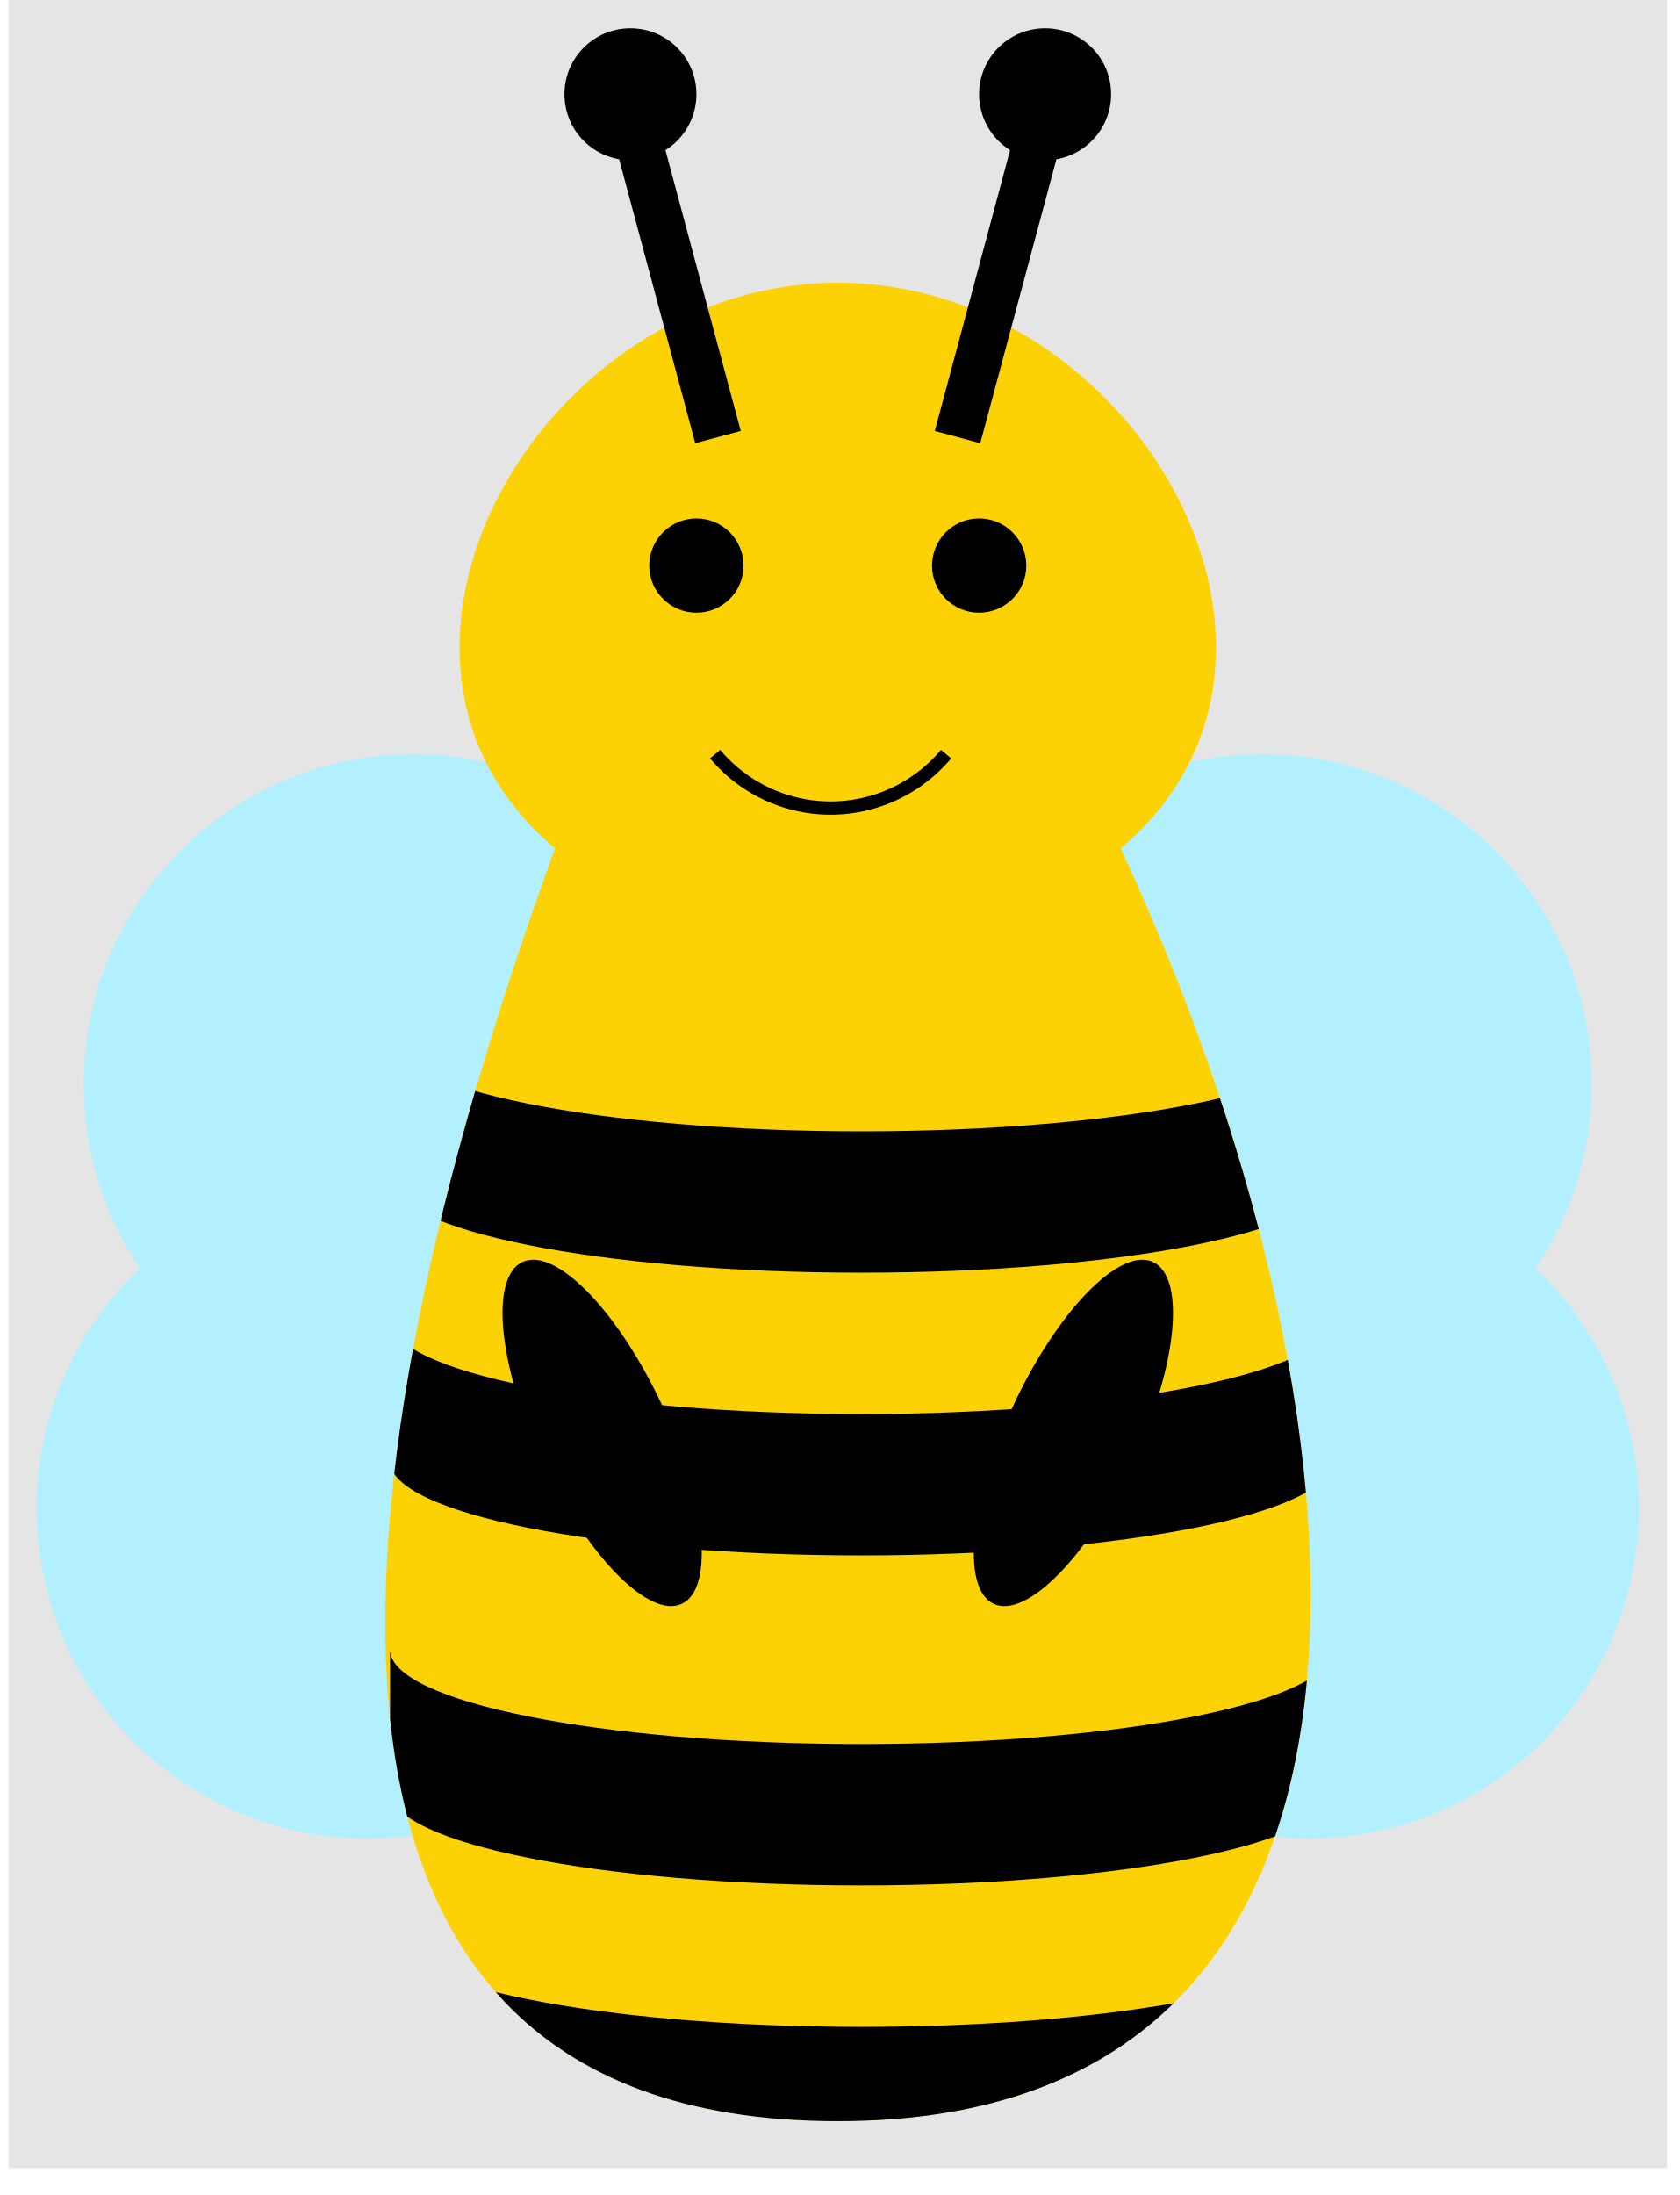
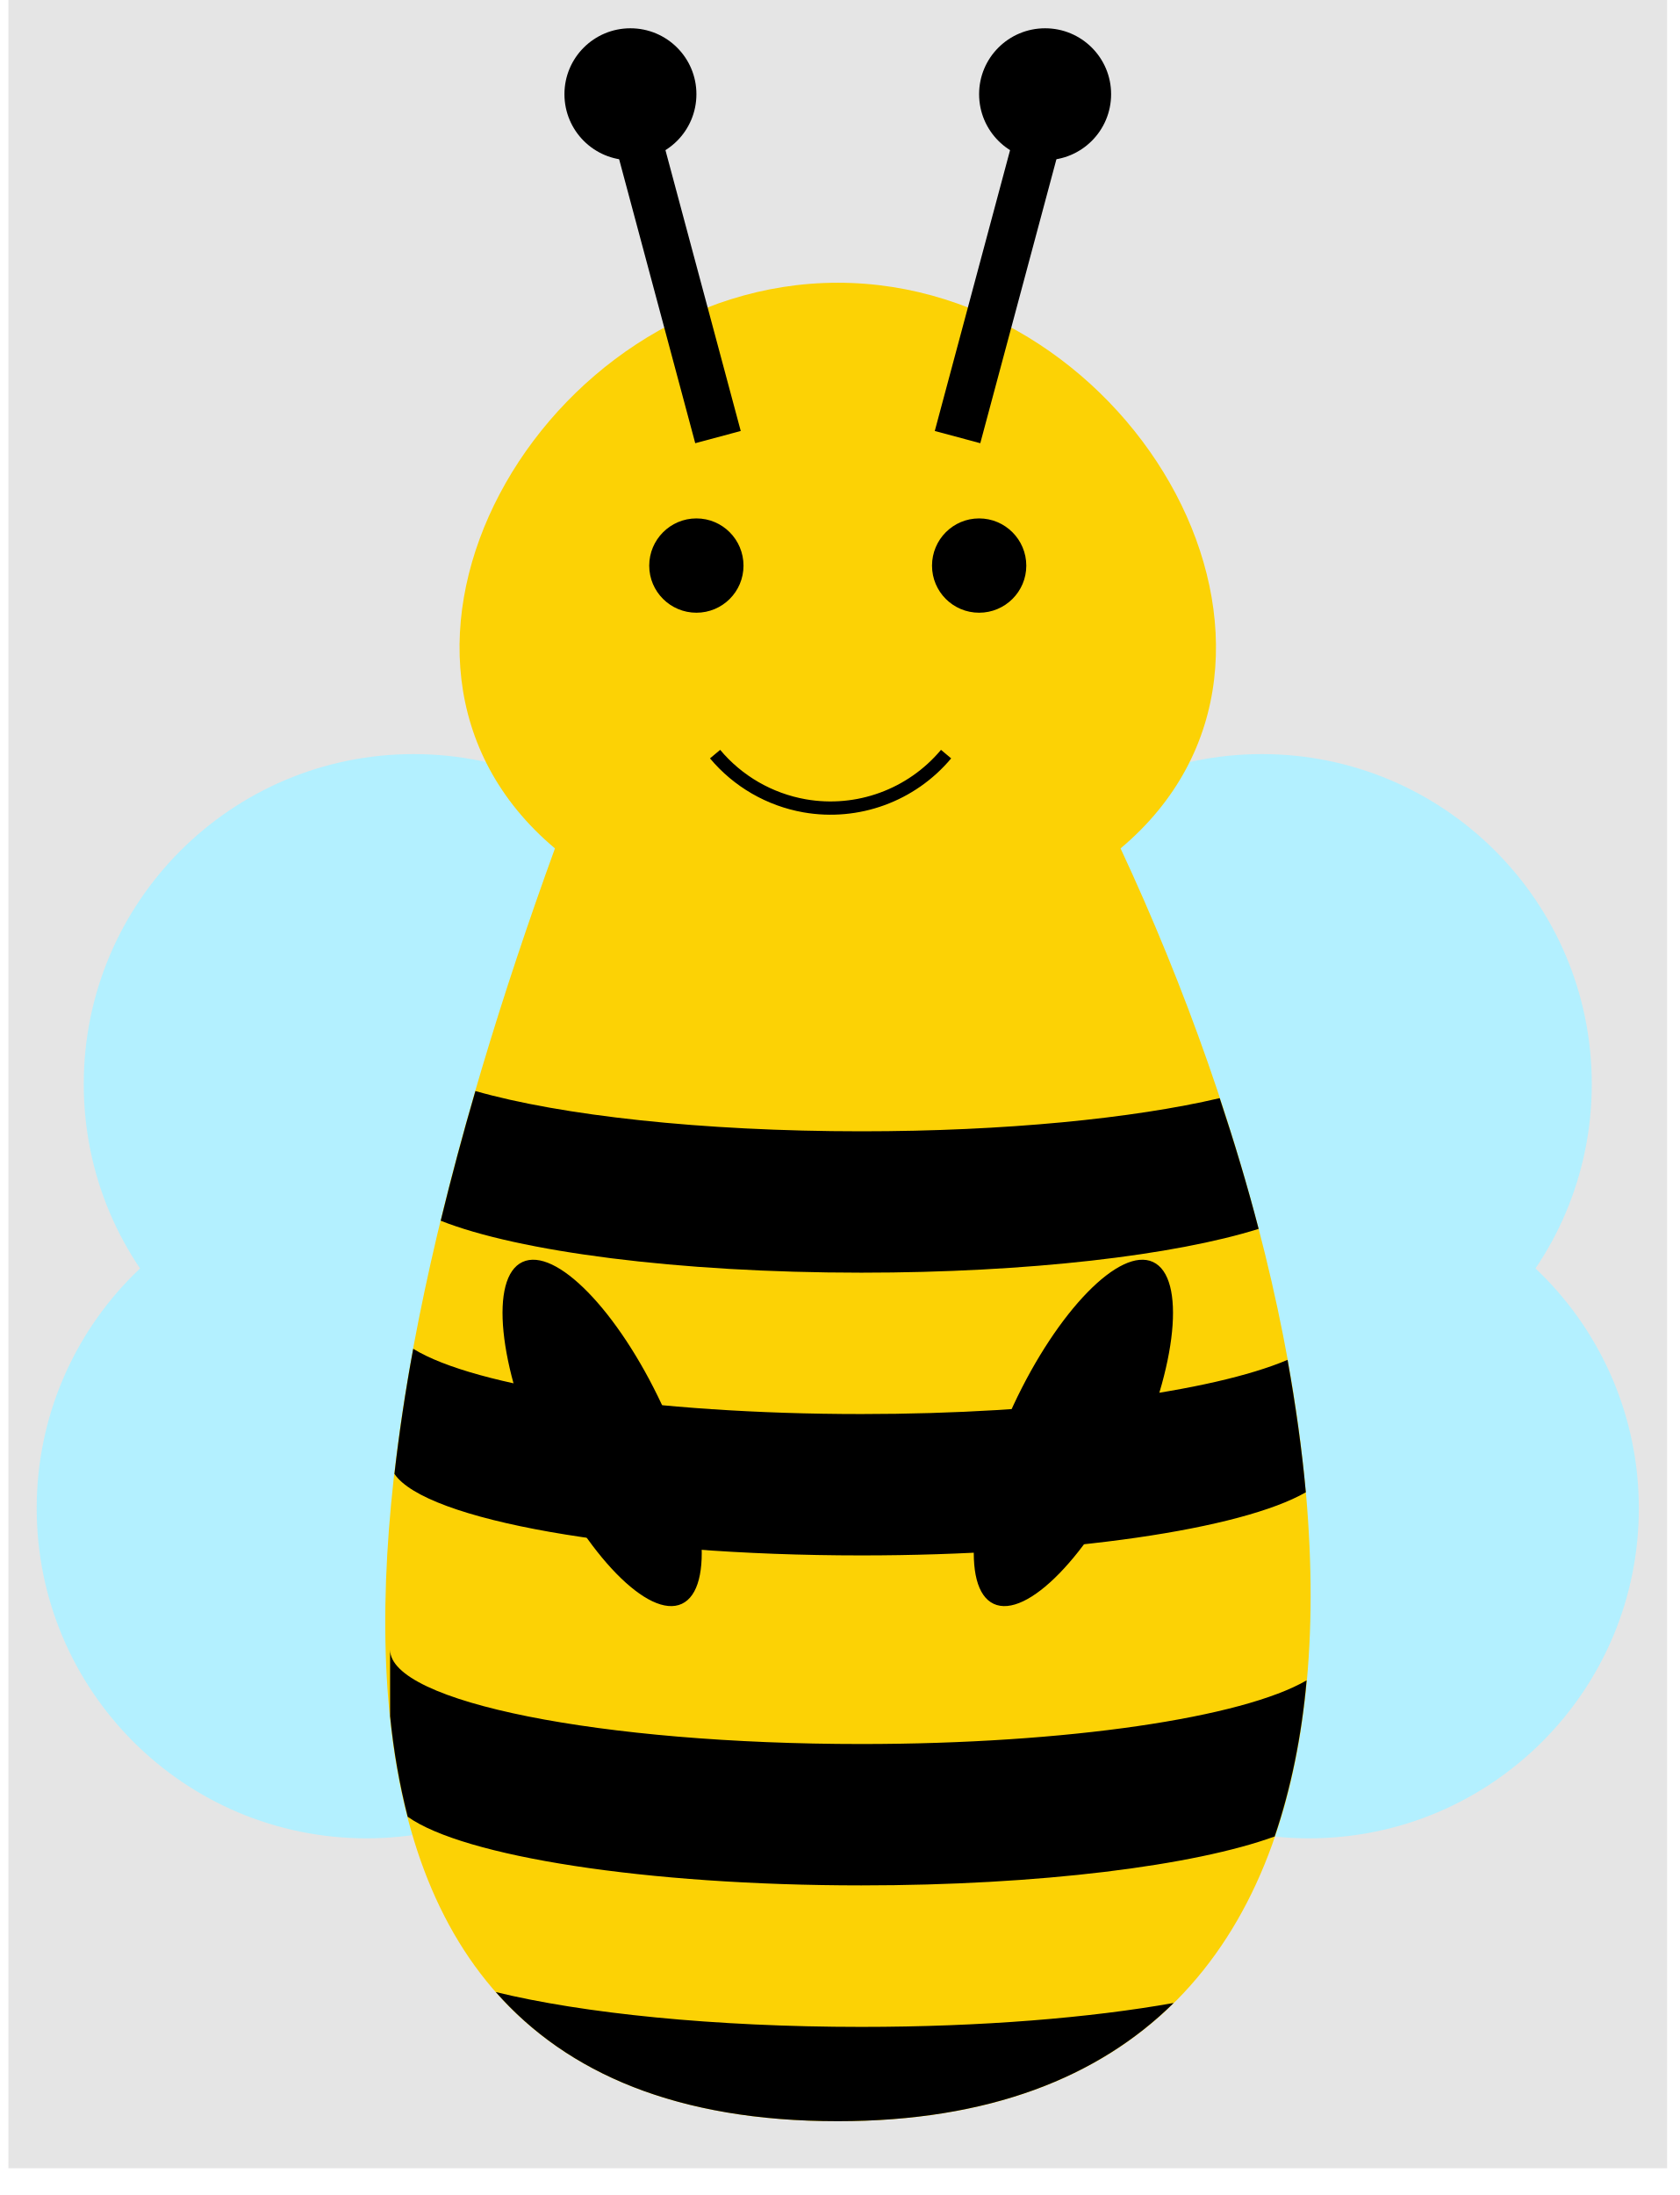
<svg xmlns="http://www.w3.org/2000/svg" width="49.89" height="65.196" viewBox="0 0 49.89 65.196">
  <defs>
    <clipPath id="clip-0">
      <path clip-rule="nonzero" d="M 0.25 0 L 49.531 0 L 49.531 64.402 L 0.25 64.402 Z M 0.25 0 " />
-     </clipPath>
-     <clipPath id="clip-1">
-       <path clip-rule="nonzero" d="M 11 30 L 39 30 L 39 64 L 11 64 Z M 11 30 " />
-     </clipPath>
-     <clipPath id="clip-2">
-       <path clip-rule="nonzero" d="M 24.891 8.398 C 16.066 8.398 9.73 19.527 16.488 25.199 C 10.27 42.289 6.707 63.004 24.891 63.004 C 43.074 63.004 40.977 41.68 33.293 25.199 C 40.051 19.527 33.715 8.398 24.891 8.398 Z M 24.891 8.398 " />
    </clipPath>
  </defs>
  <g clip-path="url(#clip-0)">
    <path fill-rule="nonzero" fill="rgb(89.999%, 89.999%, 89.999%)" fill-opacity="1" d="M 0.25 64.402 L 49.531 64.402 L 49.531 0 L 0.25 0 Z M 0.25 64.402 " />
  </g>
  <path fill-rule="nonzero" fill="rgb(70%, 93.999%, 100%)" fill-opacity="1" d="M 47.293 32.199 C 47.293 26.789 42.902 22.398 37.492 22.398 C 32.078 22.398 27.691 26.789 27.691 32.199 C 27.691 37.613 32.078 42 37.492 42 C 42.902 42 47.293 37.613 47.293 32.199 Z M 48.691 44.801 C 48.691 39.387 44.305 35 38.891 35 C 33.48 35 29.09 39.387 29.09 44.801 C 29.09 50.215 33.48 54.602 38.891 54.602 C 44.305 54.602 48.691 50.215 48.691 44.801 Z M 48.691 44.801 " />
  <path fill-rule="nonzero" fill="rgb(70%, 93.999%, 100%)" fill-opacity="1" d="M 22.09 32.199 C 22.09 26.789 17.703 22.398 12.289 22.398 C 6.879 22.398 2.488 26.789 2.488 32.199 C 2.488 37.613 6.879 42 12.289 42 C 17.703 42 22.09 37.613 22.09 32.199 Z M 20.691 44.801 C 20.691 39.387 16.305 35 10.891 35 C 5.477 35 1.09 39.387 1.09 44.801 C 1.09 50.215 5.477 54.602 10.891 54.602 C 16.305 54.602 20.691 50.215 20.691 44.801 Z M 20.691 44.801 " />
  <path fill-rule="nonzero" fill="rgb(98.941%, 82.312%, 2.116%)" fill-opacity="1" d="M 24.891 8.398 C 16.066 8.398 9.73 19.527 16.488 25.199 C 10.27 42.289 6.707 63.004 24.891 63.004 C 43.074 63.004 40.977 41.68 33.293 25.199 C 40.051 19.527 33.715 8.398 24.891 8.398 Z M 24.891 8.398 " />
-   <g clip-path="url(#clip-1)">
-     <g clip-path="url(#clip-2)">
-       <path fill-rule="nonzero" fill="rgb(0%, 0%, 0%)" fill-opacity="1" d="M 11.59 30.801 C 11.59 32.348 17.859 33.602 25.59 33.602 C 33.324 33.602 39.59 32.348 39.59 30.801 L 39.59 35 C 39.59 36.547 33.324 37.801 25.59 37.801 C 17.859 37.801 11.59 36.547 11.59 35 Z M 11.59 39.199 C 11.59 40.746 17.859 42 25.59 42 C 33.324 42 39.59 40.746 39.59 39.199 L 39.59 43.402 C 39.59 44.949 33.324 46.199 25.59 46.199 C 17.859 46.199 11.59 44.949 11.59 43.402 Z M 11.59 49 C 11.59 50.547 17.859 51.801 25.59 51.801 C 33.324 51.801 39.59 50.547 39.59 49 L 39.59 53.203 C 39.59 54.75 33.324 56 25.59 56 C 17.859 56 11.59 54.75 11.59 53.203 Z M 11.59 57.402 C 11.59 58.949 17.859 60.203 25.59 60.203 C 33.324 60.203 39.59 58.949 39.59 57.402 L 39.59 61.602 C 39.59 63.148 33.324 64.402 25.59 64.402 C 17.859 64.402 11.59 63.148 11.59 61.602 Z M 11.59 57.402 " />
-     </g>
-   </g>
+   <path fill-rule="nonzero" fill="rgb(0%, 0%, 0%)" fill-opacity="1" d="M 14.125 32.406 C 13.75 33.691 13.406 34.977 13.094 36.258 C 15.398 37.172 20.121 37.801 25.59 37.801 C 30.559 37.801 34.91 37.281 37.395 36.5 C 37.059 35.207 36.668 33.91 36.238 32.617 C 33.672 33.219 29.859 33.602 25.59 33.602 C 20.844 33.602 16.656 33.129 14.125 32.406 Z M 12.277 40.062 C 12.043 41.324 11.859 42.562 11.719 43.777 C 12.641 45.145 18.496 46.199 25.59 46.199 C 31.703 46.199 36.891 45.418 38.797 44.324 C 38.68 43.039 38.492 41.723 38.254 40.391 C 36.016 41.34 31.195 42 25.59 42 C 19.367 42 14.098 41.188 12.277 40.062 Z M 11.59 49 L 11.59 50.969 C 11.695 52.016 11.871 53.016 12.113 53.961 C 13.766 55.137 19.172 56 25.59 56 C 30.887 56 35.488 55.414 37.871 54.547 C 38.355 53.121 38.672 51.57 38.82 49.91 C 36.93 51.012 31.73 51.801 25.59 51.801 C 17.859 51.801 11.59 50.551 11.59 49 Z M 14.73 59.168 C 16.852 61.578 20.121 63.004 24.891 63.004 C 29.379 63.004 32.633 61.699 34.871 59.492 C 32.398 59.934 29.156 60.203 25.59 60.203 C 21.207 60.203 17.301 59.797 14.73 59.168 Z M 14.73 59.168 " />
  <path fill-rule="nonzero" fill="rgb(0%, 0%, 0%)" fill-opacity="1" d="M 22.09 16.801 C 22.09 16.027 21.465 15.398 20.691 15.398 C 19.918 15.398 19.289 16.027 19.289 16.801 C 19.289 17.574 19.918 18.199 20.691 18.199 C 21.465 18.199 22.09 17.574 22.09 16.801 Z M 22.09 16.801 " />
  <path fill-rule="nonzero" fill="rgb(0%, 0%, 0%)" fill-opacity="1" d="M 30.492 16.801 C 30.492 16.027 29.863 15.398 29.09 15.398 C 28.316 15.398 27.691 16.027 27.691 16.801 C 27.691 17.574 28.316 18.199 29.09 18.199 C 29.863 18.199 30.492 17.574 30.492 16.801 Z M 30.492 16.801 " />
  <path fill-rule="nonzero" fill="rgb(0%, 0%, 0%)" fill-opacity="1" d="M 19.668 41.73 C 18.359 38.93 16.504 37.027 15.523 37.484 C 14.543 37.941 14.805 40.586 16.113 43.391 C 17.422 46.191 19.277 48.094 20.258 47.637 C 21.238 47.18 20.973 44.535 19.668 41.73 Z M 19.668 41.73 " />
  <path fill-rule="nonzero" fill="rgb(0%, 0%, 0%)" fill-opacity="1" d="M 33.668 43.391 C 34.977 40.586 35.238 37.941 34.258 37.484 C 33.277 37.027 31.422 38.93 30.113 41.73 C 28.809 44.535 28.543 47.18 29.523 47.637 C 30.504 48.094 32.359 46.191 33.668 43.391 Z M 33.668 43.391 " />
  <path fill="none" stroke-width="0.399" stroke-linecap="butt" stroke-linejoin="miter" stroke="rgb(0%, 0%, 0%)" stroke-opacity="1" stroke-miterlimit="10" d="M 3.258 45.356 C 2.218 44.115 0.593 43.521 -1.001 43.802 C -2.052 43.988 -3.005 44.538 -3.69 45.356 " transform="matrix(0.987818, 0, 0, -0.987818, 24.89067, 67.20226)" />
  <path fill-rule="nonzero" fill="rgb(0%, 0%, 0%)" fill-opacity="1" d="M 20.656 13.164 L 17.973 3.156 L 19.324 2.793 L 22.008 12.801 Z M 20.656 13.164 " />
  <path fill-rule="nonzero" fill="rgb(0%, 0%, 0%)" fill-opacity="1" d="M 29.125 13.164 L 31.809 3.156 L 30.457 2.793 L 27.773 12.801 Z M 29.125 13.164 " />
  <path fill-rule="nonzero" fill="rgb(0%, 0%, 0%)" fill-opacity="1" d="M 20.691 2.797 C 20.691 1.715 19.812 0.84 18.73 0.84 C 17.648 0.84 16.77 1.715 16.77 2.797 C 16.77 3.883 17.648 4.758 18.73 4.758 C 19.812 4.758 20.691 3.883 20.691 2.797 Z M 20.691 2.797 " />
  <path fill-rule="nonzero" fill="rgb(0%, 0%, 0%)" fill-opacity="1" d="M 33.012 2.797 C 33.012 1.715 32.133 0.84 31.051 0.84 C 29.969 0.84 29.09 1.715 29.09 2.797 C 29.09 3.883 29.969 4.758 31.051 4.758 C 32.133 4.758 33.012 3.883 33.012 2.797 Z M 33.012 2.797 " />
</svg>
